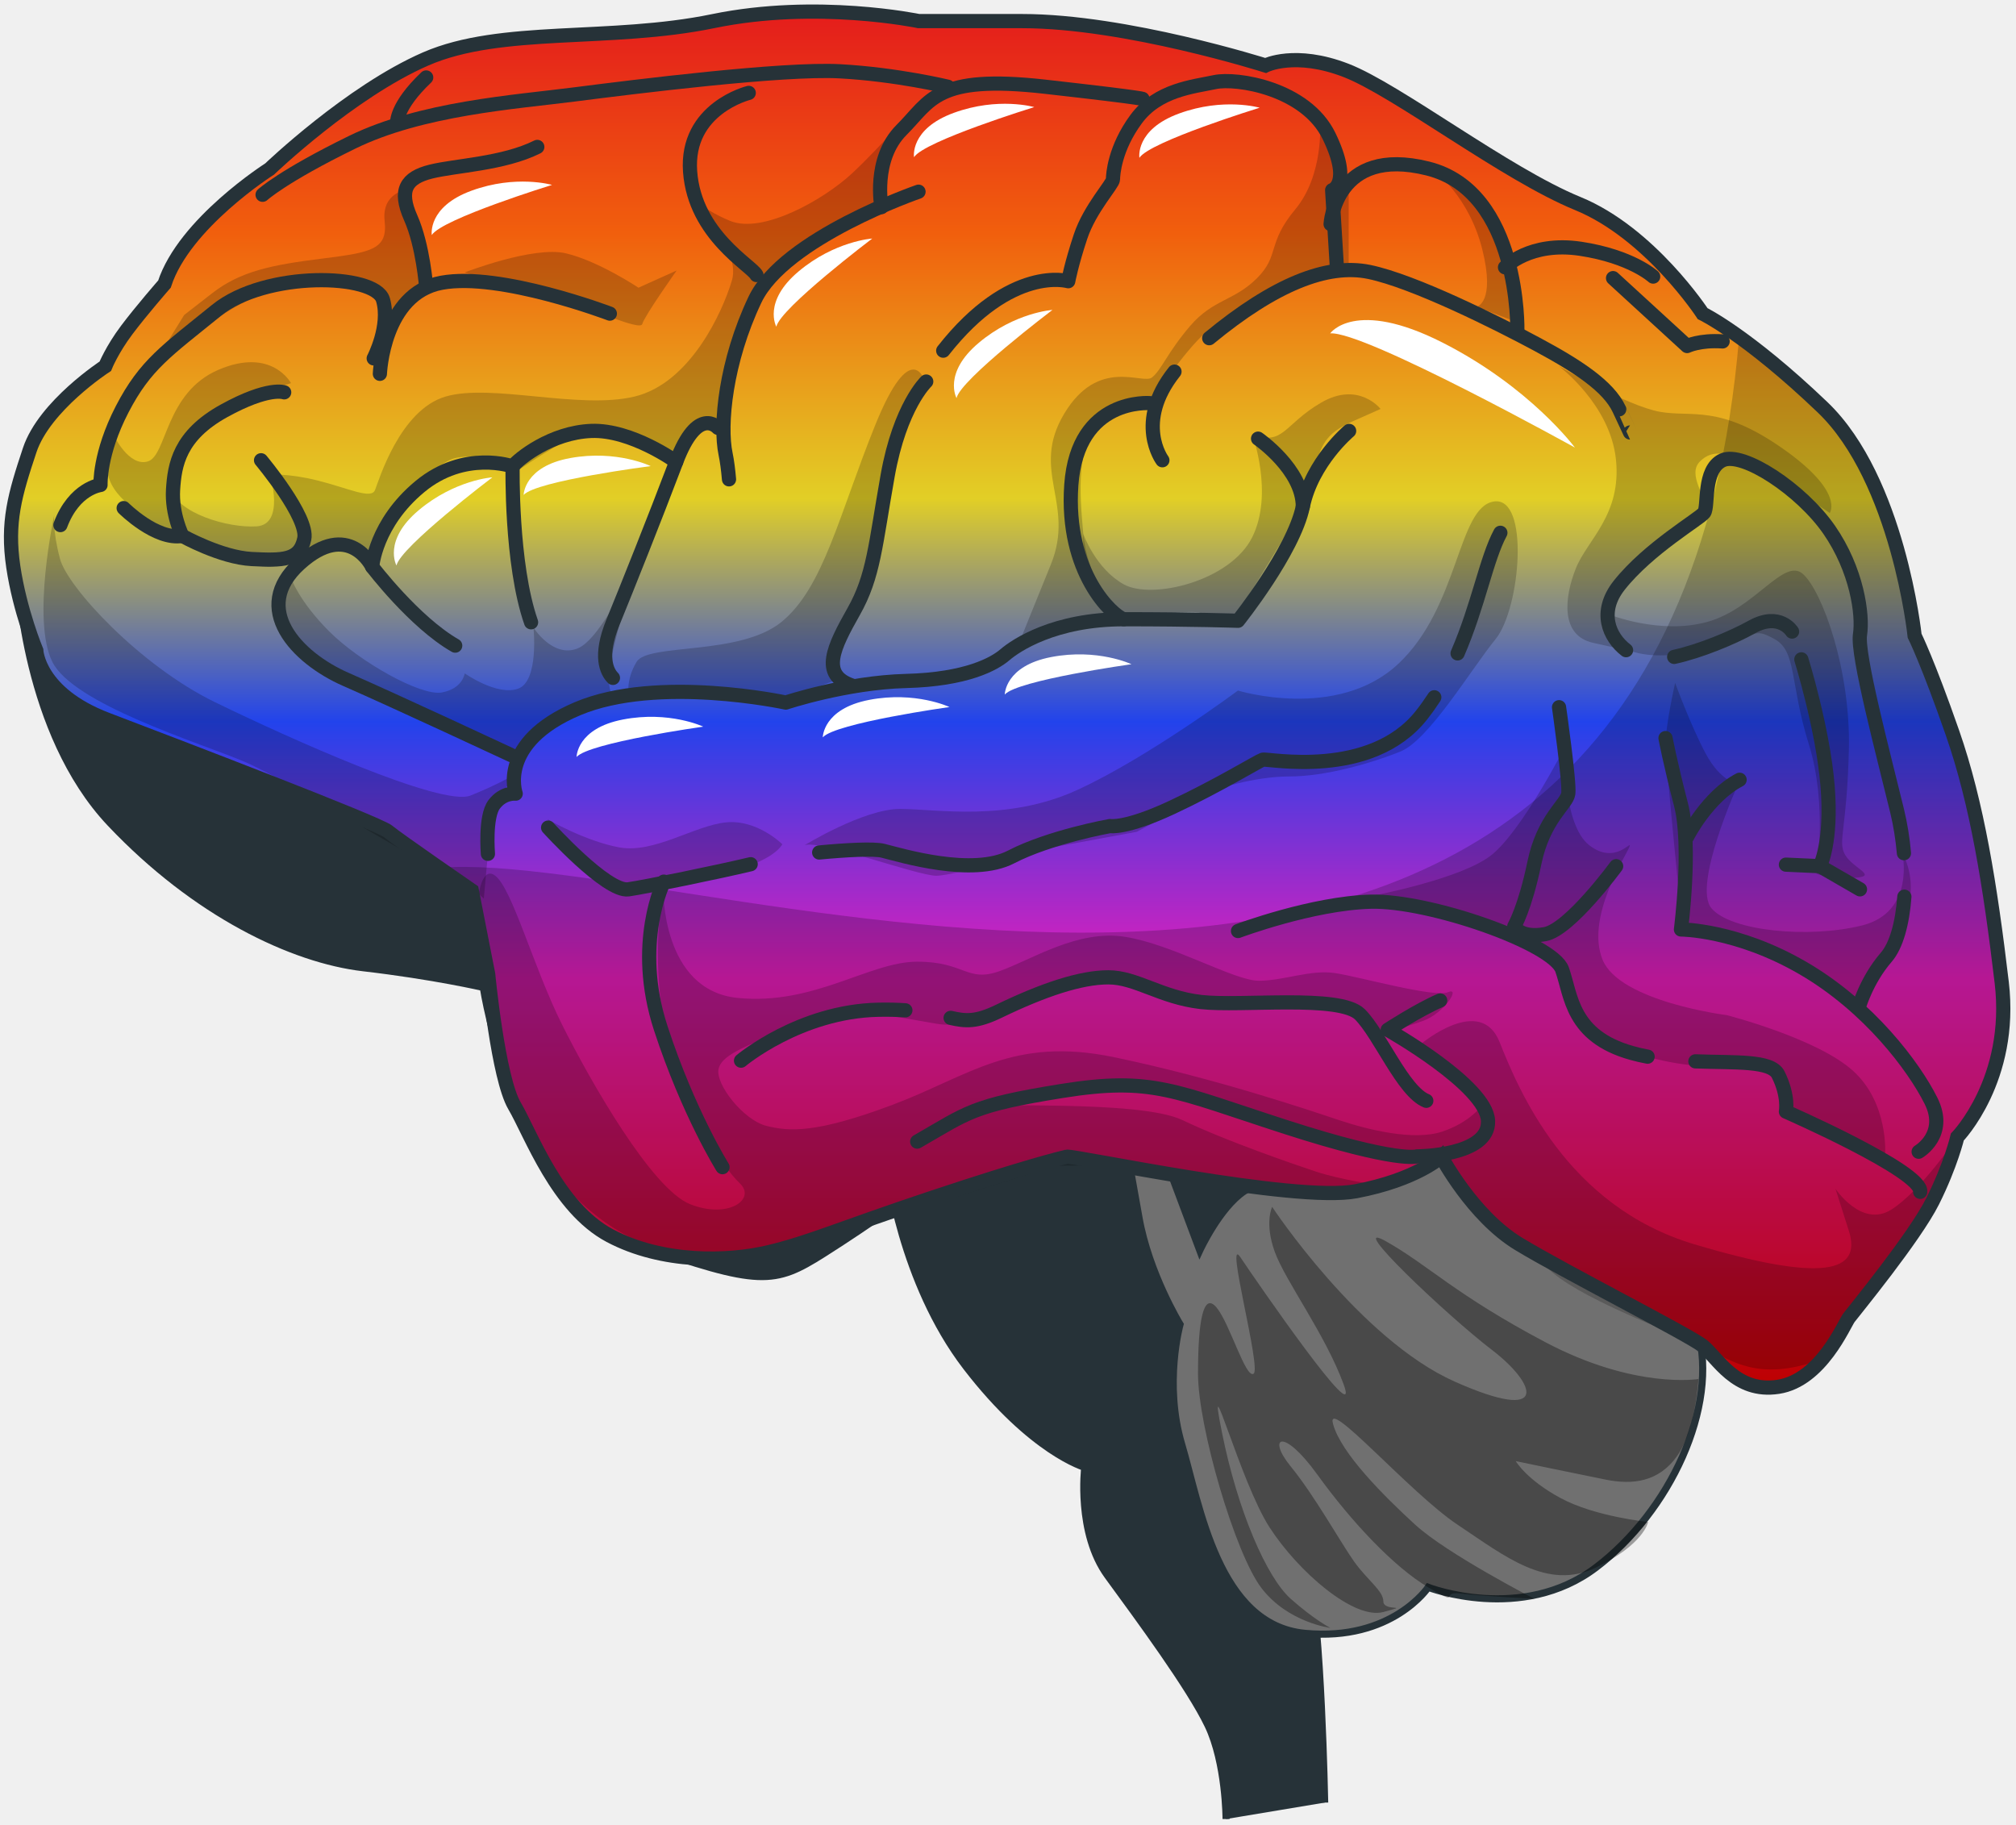
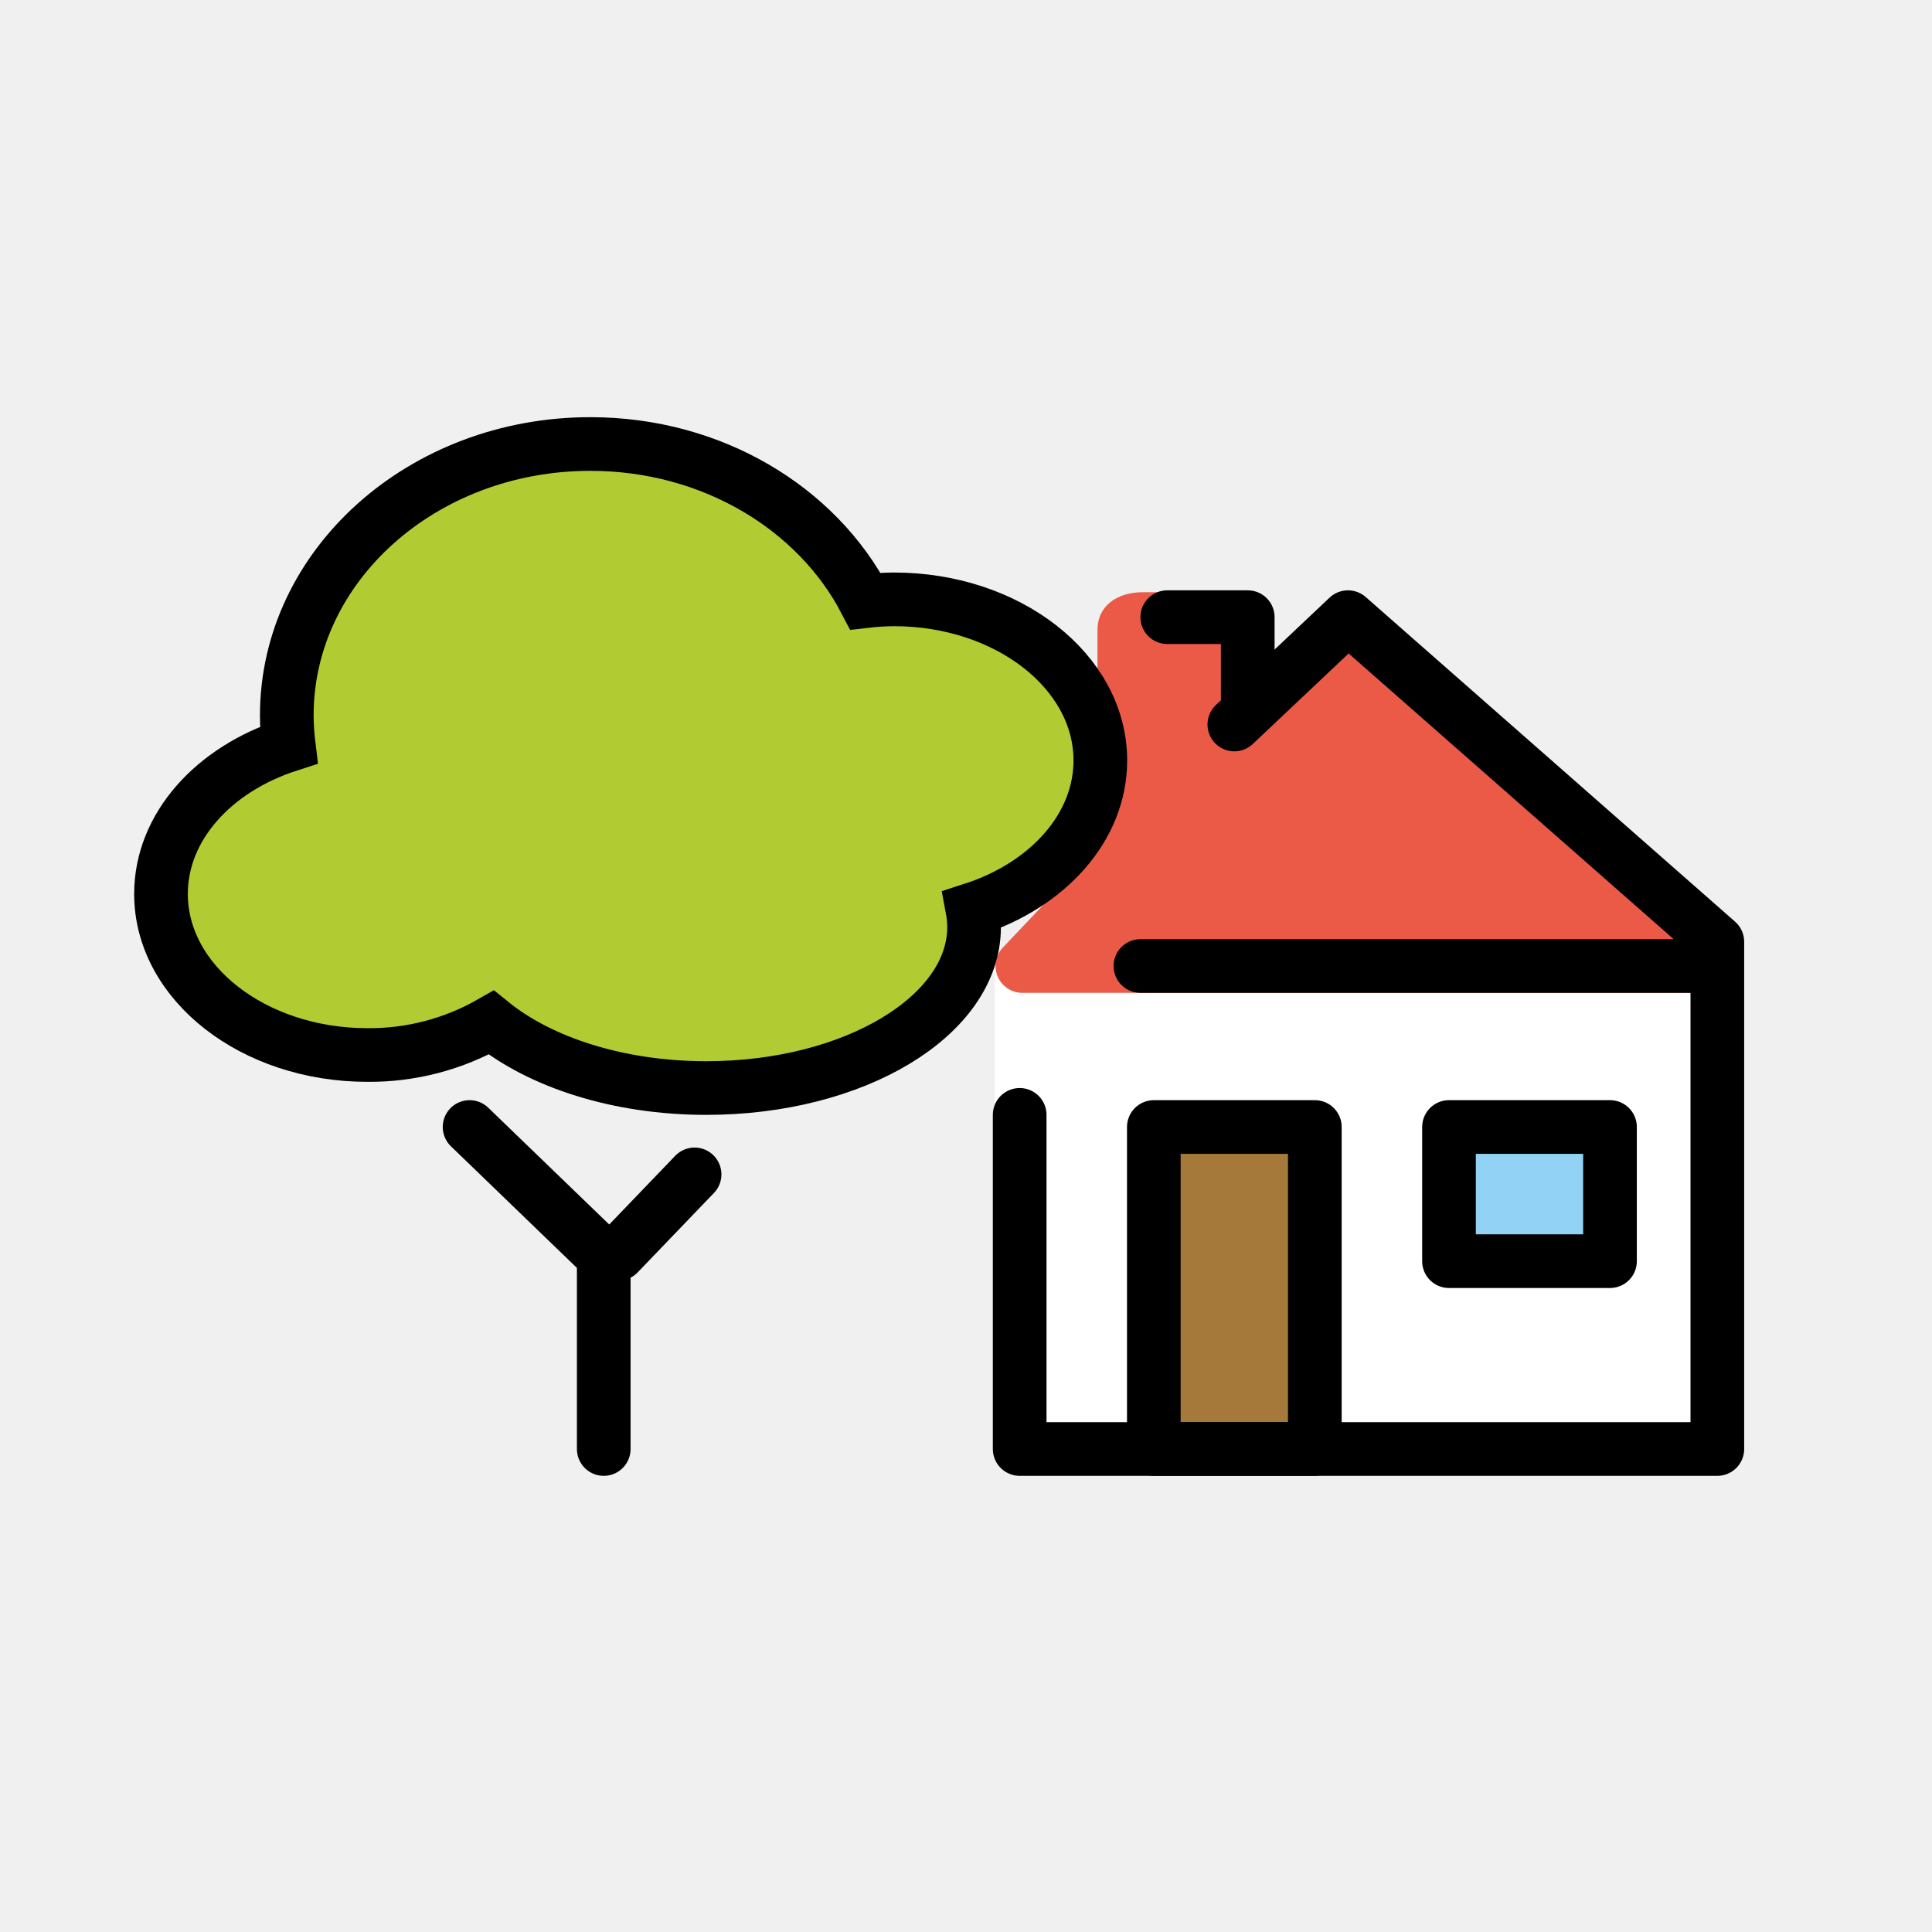
- <svg xmlns="http://www.w3.org/2000/svg" width="284" height="257" viewBox="0 0 284 257" fill="none">
-   <path d="M172.721 256.238C172.721 256.238 172.721 248.367 170.175 243.042C167.628 237.718 160.451 227.994 156.053 221.976C151.655 215.957 152.812 206.697 152.812 206.697C152.812 206.697 145.404 204.614 136.144 192.575C126.884 180.537 125.032 164.332 125.032 164.332L161.147 157.155C161.147 157.155 172.333 142.938 178.12 155.207C183.907 167.477 182.445 213.178 184.297 221.05C186.149 228.921 186.612 253.923 186.612 253.923" fill="#263238" />
-   <path d="M172.721 256.238C172.721 256.238 172.721 248.367 170.175 243.042C167.628 237.718 160.451 227.994 156.053 221.976C151.655 215.957 152.812 206.697 152.812 206.697C152.812 206.697 145.404 204.614 136.144 192.575C126.884 180.537 125.032 164.332 125.032 164.332L161.147 157.155C161.147 157.155 172.333 142.938 178.12 155.207C183.907 167.477 182.445 213.178 184.297 221.05C186.149 228.921 186.612 253.923 186.612 253.923" stroke="#263238" stroke-miterlimit="10" />
-   <path d="M156.979 152.294C156.979 152.294 159.062 163.638 160.451 171.508C161.84 179.379 166.239 186.556 166.239 186.556C166.239 186.556 163.923 194.89 166.47 203.456C169.016 212.022 171.563 228.922 183.832 230.079C196.102 231.237 201.195 223.597 201.195 223.597C201.195 223.597 214.391 228.69 224.808 220.818C235.226 212.947 242.171 198.131 239.161 187.482C236.151 176.833 232.447 171.971 216.705 166.183C200.963 160.396 178.739 165.489 175.266 167.804C171.793 170.119 169.015 176.138 169.015 176.138L163.459 161.322L161.144 151.368L156.979 152.294Z" fill="#707070" stroke="#263238" stroke-miterlimit="10" />
-   <path d="M2.566 81.454C2.566 81.454 3.492 103.215 15.53 115.947C27.568 128.68 41.227 135.162 51.181 136.319C61.136 137.476 68.081 139.098 68.081 139.098C68.081 139.098 72.712 169.193 89.843 175.212C106.974 181.231 109.057 180.999 116.003 176.601C122.948 172.202 128.272 168.266 128.272 168.266C128.272 168.266 96.788 165.257 88.222 147.431C79.656 129.606 65.303 116.178 50.255 108.307C35.208 100.436 8.585 87.935 7.659 86.083C6.733 84.231 2.566 81.454 2.566 81.454Z" fill="#263238" stroke="#263238" stroke-miterlimit="10" />
-   <path d="M23.17 40.014C23.17 40.014 19.929 43.718 17.845 46.497C15.762 49.275 14.835 51.59 14.835 51.59C14.835 51.59 6.27 57.146 4.187 63.396C2.103 69.646 0.946 73.582 1.871 79.833C2.798 86.083 5.112 91.639 5.112 91.639C5.112 91.639 5.343 97.658 15.066 101.362C24.79 105.066 53.265 115.947 54.654 117.105C56.042 118.262 66.46 125.439 66.46 125.439L68.775 137.246C68.775 137.246 70.164 151.83 72.479 155.766C74.794 159.701 78.499 170.118 85.906 174.054C93.314 177.99 102.575 177.758 108.363 176.37C114.15 174.981 118.086 173.129 131.281 168.73C144.476 164.33 149.339 163.174 150.264 162.942C151.19 162.711 182.443 169.425 191.009 167.804C199.575 166.183 203.047 162.942 203.047 162.942C203.047 162.942 207.446 171.277 213.928 175.212C220.411 179.147 237.773 187.945 239.856 189.565C241.939 191.186 244.487 196.278 250.505 195.352C256.524 194.426 259.765 186.555 260.459 185.629C261.154 184.702 269.719 174.285 272.266 169.192C274.812 164.099 275.739 160.163 275.739 160.163C275.739 160.163 283.61 152.061 281.989 138.402C280.368 124.743 278.516 113.168 275.044 103.213C271.572 93.258 269.719 89.554 269.719 89.554C269.719 89.554 267.404 67.562 256.755 57.375C246.107 47.189 239.855 44.179 239.855 44.179C239.855 44.179 232.447 32.835 222.261 28.669C212.075 24.502 196.795 12.695 189.619 9.917C182.443 7.138 178.275 9.222 178.275 9.222C178.275 9.222 158.598 2.972 144.013 2.972C129.428 2.972 129.428 2.972 129.428 2.972C129.428 2.972 115.075 -0.038 100.491 2.972C85.906 5.982 70.626 3.666 59.978 8.297C49.329 12.927 37.985 23.807 37.985 23.807C37.985 23.807 25.948 31.449 23.17 40.014Z" fill="url(#paint0_linear_308_190)" />
-   <path opacity="0.2" d="M275.045 103.214C271.572 93.26 269.72 89.556 269.72 89.556C269.72 89.556 267.405 67.563 256.756 57.377C251.83 52.665 247.859 49.503 244.999 47.45C234.414 173.74 98.645 119.149 61.856 122.247C64.323 123.966 66.461 125.438 66.461 125.438L68.776 137.245C68.776 137.245 70.165 151.83 72.48 155.765C74.795 159.7 78.499 170.118 85.907 174.054C93.315 177.989 102.575 177.758 108.363 176.369C114.15 174.98 118.086 173.128 131.282 168.73C144.478 164.331 149.339 163.174 150.265 162.942C151.191 162.711 182.444 169.425 191.01 167.804C199.575 166.183 203.048 162.942 203.048 162.942C203.048 162.942 207.446 171.277 213.929 175.212C220.411 179.147 237.774 187.945 239.857 189.566C241.94 191.186 244.487 196.279 250.506 195.353C256.524 194.426 259.766 186.556 260.46 185.63C261.154 184.703 269.72 174.286 272.266 169.193C274.813 164.1 275.739 160.164 275.739 160.164C275.739 160.164 283.61 152.062 281.99 138.402C280.37 124.744 278.518 113.17 275.045 103.214Z" fill="black" />
-   <path opacity="0.2" d="M130.284 53.704C130.284 53.704 128.402 47.25 123.291 59.89C118.181 72.53 116.03 82.75 110.113 87.591C104.196 92.432 91.286 90.55 89.673 93.239C88.059 95.929 88.597 98.08 88.597 98.08C88.597 98.08 95.051 97.542 98.01 97.542C100.968 97.542 110.382 98.618 110.382 98.618L117.374 95.929C117.374 95.929 116.298 91.894 116.837 91.088C117.374 90.281 121.678 87.861 123.022 80.868C124.367 73.875 125.174 62.31 125.981 60.697C126.788 59.083 130.284 53.704 130.284 53.704Z" fill="black" />
-   <path opacity="0.2" d="M113.341 119.059C113.341 119.059 121.678 113.949 126.788 113.949C131.898 113.949 141.849 115.831 151.8 111.259C161.751 106.687 174.392 97.274 174.392 97.274C174.392 97.274 188.378 101.577 196.983 93.508C205.59 85.44 205.321 71.454 210.43 70.647C215.54 69.84 214.196 85.708 210.699 90.011C207.203 94.314 201.286 104.266 197.252 105.879C193.218 107.493 186.763 109.375 181.653 109.375C176.542 109.375 171.164 111.258 171.164 111.258L160.137 117.174L146.958 119.595C146.958 119.595 134.587 123.361 131.898 123.361C129.209 123.362 115.492 118.252 113.341 119.059Z" fill="black" />
-   <path opacity="0.2" d="M185.957 17.396C185.957 17.396 186.495 24.658 182.461 29.498C178.427 34.339 180.31 35.954 177.082 39.181C173.855 42.408 170.896 42.139 167.668 45.905C164.441 49.67 163.634 52.09 162.289 53.166C160.944 54.242 154.759 50.208 149.918 58.276C145.077 66.345 151.531 70.917 148.035 79.523C144.539 88.13 143.463 90.819 143.463 90.819L157.18 87.323C157.18 87.323 153.146 81.138 152.608 75.221C152.071 69.304 151.532 62.311 155.298 59.084C159.063 55.857 162.559 55.857 162.559 55.857C162.559 55.857 167.669 48.326 170.359 46.443C173.048 44.561 185.211 38.774 186.764 38.106C188.317 37.438 189.991 37.568 189.991 37.568V24.927L188.109 21.162L185.957 17.396Z" fill="black" />
-   <path opacity="0.2" d="M202.094 24.12C202.094 24.12 206.935 27.616 208.818 35.147C210.701 42.678 208.011 43.216 208.011 43.216L213.659 45.367C213.659 45.367 213.928 38.374 211.239 32.189C208.548 26.002 202.094 24.12 202.094 24.12Z" fill="black" />
-   <path opacity="0.2" d="M129.209 14.707C129.209 14.707 124.099 20.624 120.065 24.39C116.03 28.155 107.424 32.996 102.852 31.114C98.28 29.231 96.935 27.079 96.935 27.079C96.935 27.079 104.466 34.878 103.121 39.451C101.776 44.023 97.204 53.974 89.405 55.857C81.606 57.739 69.234 53.974 62.779 55.857C56.325 57.739 53.366 67.69 52.828 69.035C52.29 70.38 49.062 68.766 44.759 67.69C40.456 66.614 38.035 66.884 38.035 66.884C38.035 66.884 42.876 72.801 41.801 76.028C40.725 79.255 38.305 79.794 38.305 79.794C38.305 79.794 43.684 77.642 46.104 77.104C48.525 76.566 52.828 77.911 52.828 77.911C52.828 77.911 59.552 65.27 64.393 64.464C69.234 63.658 73.268 66.078 73.268 66.078C73.268 66.078 82.143 59.892 85.37 59.892C88.598 59.892 94.514 65.002 94.514 65.002C94.514 65.002 96.397 61.775 98.01 60.968C99.624 60.161 102.045 59.623 102.045 59.623C102.045 59.623 102.582 45.638 106.348 40.528C110.114 35.418 124.637 27.887 124.637 27.887C124.637 27.887 120.871 24.658 129.209 14.707Z" fill="black" />
-   <path opacity="0.2" d="M89.673 78.986C89.673 78.986 84.832 90.013 81.335 91.358C77.84 92.702 75.15 88.399 75.15 88.399C75.15 88.399 75.957 95.93 72.999 97.006C70.04 98.082 65.468 94.854 65.468 94.854C65.468 94.854 65.2 97.006 62.241 97.544C59.283 98.082 50.676 93.241 46.373 88.938C42.07 84.634 40.994 81.407 40.994 81.407C40.994 81.407 38.035 85.442 39.649 88.4C41.263 91.358 50.138 96.738 53.096 98.082C56.055 99.427 72.46 106.151 72.46 106.151C72.46 106.151 77.84 101.848 80.26 100.772C82.68 99.696 86.445 98.351 86.445 98.351C86.445 98.351 85.369 97.006 85.907 93.779C86.446 90.55 89.673 78.986 89.673 78.986Z" fill="black" />
-   <path opacity="0.2" d="M72.461 109.108C72.461 109.108 70.31 110.453 66.275 112.066C62.241 113.68 40.725 103.998 30.236 98.888C19.747 93.778 9.527 82.751 8.451 78.717C7.375 74.682 7.645 72.531 7.645 72.531C7.645 72.531 4.418 87.323 7.376 93.24C10.334 99.157 27.816 104.536 34.27 107.226C40.726 109.915 59.858 122.21 61.857 122.249C63.855 122.287 68.158 126.59 68.158 126.59C68.158 126.59 68.863 118.346 69.234 115.833C69.604 113.318 72.461 109.108 72.461 109.108Z" fill="black" />
-   <path opacity="0.2" d="M226.568 86.516C226.568 86.516 233.83 89.474 240.554 87.592C247.278 85.71 251.311 78.448 254.001 80.868C256.69 83.289 260.725 94.315 260.455 105.611C260.186 116.907 258.842 118.521 259.918 120.403C260.994 122.286 264.49 123.362 261.531 123.63C258.573 123.899 255.883 123.093 255.883 123.093C255.883 123.093 257.497 113.41 254.807 104.804C252.118 96.198 253.13 91.71 249.966 90.012C246.803 88.314 248.084 89.474 239.209 91.626C230.333 93.778 225.031 90.588 226.568 86.516Z" fill="black" />
-   <path opacity="0.2" d="M220.382 105.342C220.382 105.342 220.086 116.103 223.878 119.058C227.67 122.014 230.063 117.982 229.526 119.327C228.988 120.672 223.34 129.278 225.76 135.195C228.181 141.112 243.242 142.994 243.242 142.994C243.242 142.994 255.882 146.222 260.992 150.794C266.102 155.366 265.564 162.627 265.564 162.627L252.117 156.173C252.117 156.173 251.579 150.256 247.276 150.256C242.973 150.256 238.67 150.525 233.29 149.18C227.911 147.835 222.854 145.642 221.457 141.112C220.059 136.582 218.23 133.043 216.885 132.774C215.54 132.506 212.313 131.161 212.313 131.161C212.313 131.161 202.899 127.934 201.286 127.395C199.672 126.858 192.679 126.319 192.679 126.319C192.679 126.319 205.858 123.898 210.161 120.402C214.465 116.907 220.382 105.342 220.382 105.342Z" fill="black" />
-   <path opacity="0.2" d="M267.986 120.134C267.986 120.134 269.868 128.472 262.338 130.354C254.807 132.237 243.78 131.161 241.091 127.934C238.401 124.706 244.856 110.452 244.856 110.452C244.856 110.452 242.435 110.183 240.284 106.149C238.132 102.114 235.981 96.198 235.981 96.198C235.981 96.198 234.636 102.114 234.636 104.804C234.636 107.494 237.057 131.161 237.057 131.161C237.057 131.161 245.126 132.237 250.773 135.464C256.42 138.691 261.531 141.65 261.531 141.65C261.531 141.65 263.144 136.809 264.758 135.195C266.372 133.582 271.483 126.858 267.986 120.134Z" fill="black" />
-   <path opacity="0.2" d="M93.439 125.245C93.439 125.245 93.17 139.499 103.927 140.575C114.685 141.651 122.485 135.465 129.208 135.465C135.932 135.465 136.201 138.423 140.773 136.81C145.345 135.196 151.8 130.893 158.523 131.969C165.247 133.045 173.854 138.154 177.35 138.154C180.846 138.154 184.611 136.541 188.107 137.078C191.603 137.616 202.093 140.574 203.975 139.768C205.858 138.961 203.438 142.726 200.479 143.802C197.521 144.878 194.831 145.416 194.831 145.416C194.831 145.416 192.142 141.92 185.419 141.92C178.695 141.92 167.399 140.575 163.634 140.038C159.868 139.5 155.027 136.542 152.069 137.617C149.111 138.693 135.932 144.341 133.243 144.341C130.553 144.341 120.871 141.114 113.34 144.072C105.81 147.03 101.775 148.375 101.238 150.526C100.7 152.678 104.734 157.788 107.962 158.595C111.189 159.402 114.955 159.671 125.712 155.637C136.47 151.602 142.656 145.954 156.91 148.913C171.164 151.871 184.611 156.443 188.646 157.788C192.68 159.133 199.135 160.746 203.169 159.402C207.203 158.057 208.817 155.636 208.817 155.636C208.817 155.636 209.624 159.939 206.935 160.746C204.245 161.554 201.287 164.242 196.983 163.436C192.68 162.629 164.369 150.909 156.979 152.294C149.588 153.679 137.815 154.56 137.815 155.367C137.815 156.174 160.407 154.83 166.592 157.788C172.778 160.746 182.191 163.974 185.419 165.05C188.646 166.126 194.025 166.932 194.025 166.932C194.025 166.932 178.964 168.008 168.475 165.856C157.986 163.705 148.572 164.242 148.572 164.242C148.572 164.242 114.415 175 112.533 175.27C110.651 175.538 96.934 178.766 88.059 173.925C79.183 169.084 73.267 159.402 71.653 153.216C70.04 147.03 67.081 129.01 67.081 129.01C67.081 129.01 67.35 121.48 69.771 123.362C72.192 125.245 75.15 136.272 79.184 144.34C83.219 152.408 91.825 167.47 97.204 169.621C102.583 171.773 106.61 168.913 104.196 166.662C101.782 164.412 95.859 155.366 93.707 144.878C91.556 134.389 93.439 125.245 93.439 125.245Z" fill="black" />
-   <path opacity="0.2" d="M200.211 147.03C200.211 147.03 208.549 140.037 211.239 146.761C213.928 153.485 220.652 169.89 238.671 175.27C256.691 180.649 262.339 179.304 260.456 173.387C258.574 167.47 258.574 167.47 258.574 167.47C258.574 167.47 262.243 172.966 266.373 170.429C270.503 167.892 275.74 160.166 275.74 160.166C275.74 160.166 269.6 176.346 266.373 179.305C263.146 182.263 263.156 181.738 260.461 185.631C257.766 189.525 260.455 190.87 253.195 192.483C245.934 194.097 242.388 190.685 239.858 189.566C237.327 188.448 223.609 183.395 218.769 179.304C213.929 175.213 204.783 166.126 204.515 165.05C204.246 163.974 203.048 162.943 203.048 162.943C203.048 162.943 210.7 161.015 210.431 157.519C210.162 154.022 200.211 147.03 200.211 147.03Z" fill="black" />
-   <path opacity="0.2" d="M219.575 51.553C219.575 51.553 226.837 56.932 227.644 64.731C228.45 72.53 223.61 76.027 221.996 80.062C220.382 84.096 219.766 89.514 224.417 90.55C229.068 91.587 229.068 91.587 229.068 91.587C229.068 91.587 225.223 84.902 227.644 82.213C230.065 79.523 239.478 72.799 240.015 71.454C240.553 70.11 237.594 66.882 239.478 65C241.36 63.118 243.512 63.924 246.47 65.269C249.429 66.614 257.766 72.262 257.766 72.262C257.766 72.262 259.918 69.303 251.042 63.118C242.167 56.932 238.402 58.814 233.83 58.008C229.258 57.201 219.575 51.553 219.575 51.553Z" fill="black" />
-   <path opacity="0.2" d="M65.468 38.374C65.468 38.374 75.151 34.609 79.723 35.685C84.295 36.761 89.943 40.526 89.943 40.526L95.322 38.105C95.322 38.105 90.75 44.559 90.481 45.635C90.212 46.711 82.951 43.214 78.379 42.139C73.805 41.064 65.468 38.374 65.468 38.374Z" fill="black" />
-   <path opacity="0.2" d="M38.035 66.883C38.035 66.883 40.186 73.876 36.153 74.145C32.119 74.414 24.857 72.262 24.05 68.766C23.243 65.27 28.085 59.083 30.505 57.738C32.926 56.394 40.994 53.973 40.994 53.973C40.994 53.973 38.304 48.862 30.774 52.09C23.243 55.318 23.512 64.193 20.822 65C18.133 65.806 15.982 61.234 15.982 61.234C15.982 61.234 14.002 64.882 15.713 68.227C17.423 71.573 22.954 74.416 24.319 74.951C25.685 75.486 34.4 80.185 38.305 79.792C42.21 79.4 43.415 75.489 42.07 72.262C40.726 69.034 38.035 66.883 38.035 66.883Z" fill="black" />
-   <path opacity="0.2" d="M110.216 118.932C110.216 118.932 106.686 115.402 102.274 115.844C97.862 116.285 92.127 120.256 87.274 119.374C82.421 118.491 77.126 115.403 77.126 115.403C77.126 115.403 83.382 124.942 85.951 125.11C88.519 125.276 107.128 123.786 110.216 118.932Z" fill="black" />
-   <path opacity="0.2" d="M176.396 61.136C176.396 61.136 179.484 69.518 176.396 75.695C173.307 81.872 162.278 84.519 158.307 82.313C154.336 80.106 152.607 75.22 152.607 75.22C152.607 75.22 152.081 83.509 157.179 87.322C157.179 87.322 167.13 85.842 168.895 86.283C170.66 86.724 174.19 86.724 174.19 86.724C174.19 86.724 177.199 81.799 180.366 76.577C183.534 71.354 184.338 69.077 185.22 65.988C186.102 62.9 186.543 61.135 190.514 59.37C194.485 57.606 194.485 57.606 194.485 57.606C194.485 57.606 191.397 53.634 186.102 56.723C180.807 59.812 180.807 62.901 176.396 61.136Z" fill="black" />
-   <path opacity="0.2" d="M57.273 26.722C57.273 26.722 53.743 27.164 54.185 31.134C54.626 35.105 52.42 35.546 45.361 36.429C38.302 37.311 33.89 38.194 29.919 41.282C25.948 44.37 25.948 44.37 25.948 44.37L20.213 53.634C20.213 53.634 32.566 40.398 42.714 39.958C52.861 39.517 53.743 42.164 53.743 43.487C53.743 44.81 53.303 50.546 53.303 50.546C53.303 50.546 55.509 44.37 59.92 39.517L57.273 26.722Z" fill="black" />
-   <path d="M23.17 40.014C23.17 40.014 19.929 43.718 17.845 46.497C15.762 49.275 14.835 51.59 14.835 51.59C14.835 51.59 6.27 57.146 4.187 63.396C2.103 69.646 0.946 73.582 1.871 79.833C2.798 86.083 5.112 91.639 5.112 91.639C5.112 91.639 5.343 97.658 15.066 101.362C24.79 105.066 53.265 115.947 54.654 117.105C56.042 118.262 66.46 125.439 66.46 125.439L68.775 137.246C68.775 137.246 70.164 151.83 72.479 155.766C74.794 159.701 78.499 170.118 85.906 174.054C93.314 177.99 102.575 177.758 108.363 176.37C114.15 174.981 118.086 173.129 131.281 168.73C144.476 164.33 149.339 163.174 150.264 162.942C151.19 162.711 182.443 169.425 191.009 167.804C199.575 166.183 203.047 162.942 203.047 162.942C203.047 162.942 207.446 171.277 213.928 175.212C220.411 179.147 237.773 187.945 239.856 189.565C241.939 191.186 244.487 196.278 250.505 195.352C256.524 194.426 259.765 186.555 260.459 185.629C261.154 184.702 269.719 174.285 272.266 169.192C274.812 164.099 275.739 160.163 275.739 160.163C275.739 160.163 283.61 152.061 281.989 138.402C280.368 124.743 278.516 113.168 275.044 103.213C271.572 93.258 269.719 89.554 269.719 89.554C269.719 89.554 267.404 67.562 256.755 57.375C246.107 47.189 239.855 44.179 239.855 44.179C239.855 44.179 232.447 32.835 222.261 28.669C212.075 24.502 196.795 12.695 189.619 9.917C182.443 7.138 178.275 9.222 178.275 9.222C178.275 9.222 158.598 2.972 144.013 2.972C129.428 2.972 129.428 2.972 129.428 2.972C129.428 2.972 115.075 -0.038 100.491 2.972C85.906 5.982 70.626 3.666 59.978 8.297C49.329 12.927 37.985 23.807 37.985 23.807C37.985 23.807 25.948 31.449 23.17 40.014Z" stroke="#263238" stroke-miterlimit="10" />
-   <path d="M81.223 106.631C81.223 106.631 81.223 102.61 87.758 101.353C94.293 100.096 99.068 102.358 99.068 102.358C99.068 102.358 82.982 104.621 81.223 106.631Z" fill="white" />
-   <path d="M115.908 103.866C115.908 103.866 115.908 99.845 122.443 98.588C128.979 97.331 133.754 99.594 133.754 99.594C133.754 99.594 117.667 101.856 115.908 103.866Z" fill="white" />
-   <path d="M141.546 97.834C141.546 97.834 141.546 93.813 148.081 92.556C154.616 91.299 159.392 93.562 159.392 93.562C159.392 93.562 143.305 95.823 141.546 97.834Z" fill="white" />
-   <path d="M134.75 56.074C134.75 56.074 132.793 52.56 137.891 48.282C142.988 44.005 148.261 43.657 148.261 43.657C148.261 43.657 135.309 53.461 134.75 56.074Z" fill="white" />
-   <path d="M109.364 46.019C109.364 46.019 107.407 42.506 112.505 38.228C117.603 33.95 122.875 33.602 122.875 33.602C122.875 33.602 109.923 43.406 109.364 46.019Z" fill="white" />
-   <path d="M55.852 79.655C55.852 79.655 53.895 76.142 58.993 71.864C64.09 67.586 69.363 67.238 69.363 67.238C69.363 67.238 56.41 77.042 55.852 79.655Z" fill="white" />
-   <path d="M73.765 69.718C73.765 69.718 73.812 65.697 80.362 64.518C86.912 63.338 91.659 65.656 91.659 65.656C91.659 65.656 75.547 67.729 73.765 69.718Z" fill="white" />
-   <path d="M187.387 46.961C187.387 46.961 190.843 41.981 203.202 48.253C215.562 54.524 221.86 63.046 221.86 63.046C221.86 63.046 192.152 46.578 187.387 46.961Z" fill="white" />
-   <path d="M60.829 33.105C60.829 33.105 60.189 29.134 66.441 26.854C72.693 24.574 77.767 26.046 77.767 26.046C77.767 26.046 62.246 30.839 60.829 33.105Z" fill="white" />
-   <path d="M160.513 22.23C160.513 22.23 159.873 18.26 166.125 15.98C172.377 13.699 177.452 15.173 177.452 15.173C177.452 15.173 161.93 19.965 160.513 22.23Z" fill="white" />
-   <path d="M128.761 22.143C128.761 22.143 128.121 18.173 134.373 15.893C140.625 13.612 145.699 15.086 145.699 15.086C145.699 15.086 130.177 19.878 128.761 22.143Z" fill="white" />
-   <path opacity="0.35" d="M179.213 170.01C179.213 170.01 191.522 188.66 204.949 194.627C218.376 200.595 216.511 195 210.17 190.151C203.83 185.302 189.283 171.502 195.251 174.858C201.219 178.215 204.949 182.318 217.63 189.032C230.312 195.746 239.263 194.254 239.263 194.254C239.263 194.254 238.89 201.34 236.279 205.07C233.668 208.8 229.938 209.174 226.209 208.427C222.479 207.682 213.527 205.816 213.527 205.816C213.527 205.816 215.019 208.427 219.868 211.038C224.717 213.649 232.176 214.394 232.176 214.394C232.176 214.394 231.615 217.542 224.809 220.817C218.002 224.092 212.035 219.243 205.322 214.767C198.608 210.291 186.672 196.491 187.791 200.594C188.91 204.697 194.878 210.664 199.354 214.767C203.83 218.87 216.138 225.211 216.138 225.211C216.138 225.211 208.678 224.838 205.694 224.466C202.71 224.093 206.021 226.455 201.195 223.595C196.37 220.735 190.402 214.395 185.553 207.681C180.704 200.967 178.466 202.459 181.823 206.562C185.18 210.665 188.91 217.378 190.774 219.989C192.639 222.6 194.878 224.092 194.878 225.583C194.878 227.074 198.981 225.956 194.878 227.075C190.774 228.194 182.942 221.481 178.839 215.14C174.736 208.799 169.887 190.523 172.126 201.713C174.364 212.902 178.466 222.227 181.823 225.21C185.18 228.194 187.418 229.314 187.418 229.314C187.418 229.314 181.45 228.568 177.72 223.719C173.99 218.87 168.768 200.967 168.768 193.507C168.768 186.047 169.514 181.945 171.379 184.182C173.244 186.42 175.482 194.253 176.601 193.507C177.72 192.762 172.498 173.739 174.736 177.096C176.974 180.453 191.894 202.086 189.282 194.999C186.671 187.913 181.077 180.453 179.585 176.35C178.094 172.249 179.213 170.01 179.213 170.01Z" fill="black" />
-   <path d="M68.735 120.275C68.735 120.275 68.299 115.057 69.604 113.318C70.909 111.578 72.648 111.796 72.648 111.796C72.648 111.796 70.04 104.621 81.345 99.838C92.651 95.054 110.697 98.968 110.697 98.968C110.697 98.968 119.176 96.142 127.656 95.924C136.136 95.706 140.049 93.532 141.572 92.228C143.093 90.923 148.529 87.227 158.313 87.227C168.097 87.227 174.403 87.445 174.403 87.445C174.403 87.445 182.23 77.661 183.535 71.355C184.84 65.05 190.057 60.702 190.057 60.702" stroke="#263238" stroke-width="2" stroke-miterlimit="10" stroke-linecap="round" stroke-linejoin="round" />
-   <path d="M177.228 61.789C177.228 61.789 183.534 66.138 183.534 71.355" stroke="#263238" stroke-width="2" stroke-miterlimit="10" stroke-linecap="round" stroke-linejoin="round" />
-   <path d="M162.008 56.788C162.008 56.788 151.789 55.918 150.919 68.311C150.05 80.704 156.79 86.792 158.312 87.227" stroke="#263238" stroke-width="2" stroke-miterlimit="10" stroke-linecap="round" stroke-linejoin="round" />
-   <path d="M170.346 47.64C179.511 40.074 186.963 37.082 192.882 38.307C199.188 39.612 210.929 45.482 216.582 48.526C222.234 51.57 226.583 54.396 228.105 57.658C229.627 60.919 229.626 60.919 229.626 60.919" stroke="#263238" stroke-width="2" stroke-miterlimit="10" stroke-linecap="round" stroke-linejoin="round" />
-   <path d="M163.748 64.833C163.748 64.833 159.753 59.506 165.455 52.348" stroke="#263238" stroke-width="2" stroke-miterlimit="10" stroke-linecap="round" stroke-linejoin="round" />
-   <path d="M188.317 37.438L187.665 26.784C187.665 26.784 190.491 25.914 187.23 19.174C183.968 12.434 174.184 10.912 171.14 11.565C168.096 12.217 163.095 12.652 160.051 16.783C157.007 20.914 156.79 24.61 156.79 25.262C156.79 25.914 153.528 29.394 152.224 33.307C150.92 37.221 150.485 39.613 150.485 39.613C150.485 39.613 142.44 37.221 132.874 49.397" stroke="#263238" stroke-width="2" stroke-miterlimit="10" stroke-linecap="round" stroke-linejoin="round" />
-   <path d="M130.482 53.744C130.482 53.744 126.786 57.222 125.047 67.006C123.308 76.79 123.09 81.139 120.264 86.139C117.437 91.14 115.481 95.054 120.046 96.575" stroke="#263238" stroke-width="2" stroke-miterlimit="10" stroke-linecap="round" stroke-linejoin="round" />
-   <path d="M129.395 27.002C129.395 27.002 110.479 33.524 106.349 42.221C102.218 50.918 101.348 59.832 102.218 63.963C102.424 64.944 102.582 66.181 102.698 67.522" stroke="#263238" stroke-width="2" stroke-miterlimit="10" stroke-linecap="round" stroke-linejoin="round" />
-   <path d="M101.13 60.266C101.13 60.266 98.304 57.005 95.26 65.05C92.216 73.094 88.302 82.878 86.346 87.662C84.389 92.445 85.476 94.619 86.346 95.489" stroke="#263238" stroke-width="2" stroke-miterlimit="10" stroke-linecap="round" stroke-linejoin="round" />
-   <path d="M95.26 65.05C95.26 65.05 88.955 60.485 83.302 60.702C77.649 60.919 73.083 64.615 72.213 65.702C72.213 65.702 65.473 63.31 59.167 68.529C52.862 73.747 52.428 79.834 52.428 79.834C52.428 79.834 49.166 73.094 42.208 79.399C35.251 85.704 41.774 92.662 48.731 95.706C55.688 98.75 72.047 106.382 72.047 106.382" stroke="#263238" stroke-width="2" stroke-miterlimit="10" stroke-linecap="round" stroke-linejoin="round" />
-   <path d="M52.427 79.835C52.427 79.835 58.372 87.658 64.127 90.946" stroke="#263238" stroke-width="2" stroke-miterlimit="10" stroke-linecap="round" stroke-linejoin="round" />
-   <path d="M72.213 65.702C72.213 65.702 71.938 79.436 74.815 87.658" stroke="#263238" stroke-width="2" stroke-miterlimit="10" stroke-linecap="round" stroke-linejoin="round" />
-   <path d="M52.645 50.483C52.645 50.483 55.036 45.918 53.95 42.222C52.862 38.526 37.426 38.09 30.468 43.743C23.51 49.396 20.466 51.353 17.206 57.658C13.944 63.964 14.162 68.312 14.162 68.312C14.162 68.312 10.466 68.747 8.509 73.965" stroke="#263238" stroke-width="2" stroke-miterlimit="10" stroke-linecap="round" stroke-linejoin="round" />
-   <path d="M40.035 55.266C40.035 55.266 37.86 54.397 31.555 57.875C25.25 61.354 24.598 65.485 24.38 68.964C24.163 72.442 25.685 75.486 25.685 75.486C25.685 75.486 31.121 78.53 35.469 78.748C39.818 78.966 42.209 78.966 42.862 75.922C43.514 72.878 36.774 64.833 36.774 64.833" stroke="#263238" stroke-width="2" stroke-miterlimit="10" stroke-linecap="round" stroke-linejoin="round" />
-   <path d="M17.422 71.573C17.422 71.573 21.988 76.138 25.684 75.486" stroke="#263238" stroke-width="2" stroke-miterlimit="10" stroke-linecap="round" stroke-linejoin="round" />
-   <path d="M53.515 52.657C53.515 52.657 53.95 41.35 62.212 39.829C70.474 38.307 85.911 44.178 85.911 44.178" stroke="#263238" stroke-width="2" stroke-miterlimit="10" stroke-linecap="round" stroke-linejoin="round" />
-   <path d="M60.037 40.482C60.037 40.482 59.603 34.611 57.863 30.698C56.123 26.784 57.211 25.045 60.689 24.175C64.168 23.306 70.908 23.088 75.692 20.697" stroke="#263238" stroke-width="2" stroke-miterlimit="10" stroke-linecap="round" stroke-linejoin="round" />
-   <path d="M105.478 13.086C105.478 13.086 96.564 15.261 97.217 24.175C97.869 33.09 105.914 37.438 106.566 38.742" stroke="#263238" stroke-width="2" stroke-miterlimit="10" stroke-linecap="round" stroke-linejoin="round" />
-   <path d="M124.177 29.175C124.177 29.175 122.872 22.435 127.003 18.304C131.135 14.173 131.787 10.477 147.223 12.216C162.66 13.955 160.921 13.955 160.921 13.955" stroke="#263238" stroke-width="2" stroke-miterlimit="10" stroke-linecap="round" stroke-linejoin="round" />
-   <path d="M133.527 12.217C133.527 12.217 126.352 10.478 118.307 10.042C110.262 9.607 89.39 12.217 80.91 13.304C72.431 14.391 59.385 15.261 49.601 20.044C39.817 24.827 36.991 27.436 36.991 27.436" stroke="#263238" stroke-width="2" stroke-miterlimit="10" stroke-linecap="round" stroke-linejoin="round" />
-   <path d="M55.95 17.33C55.95 17.33 55.689 15.043 60.038 10.912" stroke="#263238" stroke-width="2" stroke-miterlimit="10" stroke-linecap="round" stroke-linejoin="round" />
-   <path d="M205.336 92.041C208.267 85.286 209.393 78.689 211.363 75.051" stroke="#263238" stroke-width="2" stroke-miterlimit="10" stroke-linecap="round" stroke-linejoin="round" />
-   <path d="M115.398 120.086C119.122 119.732 123.09 119.514 124.394 119.841C127.003 120.493 137.005 123.537 142.441 120.71C147.876 117.884 156.356 116.362 156.356 116.362C156.356 116.362 158.53 116.797 165.053 113.753C171.575 110.709 177.229 107.23 177.881 107.013C178.533 106.795 193.101 109.839 200.275 100.707C200.914 99.894 201.505 99.063 202.053 98.222" stroke="#263238" stroke-width="2" stroke-miterlimit="10" stroke-linecap="round" stroke-linejoin="round" />
-   <path d="M77.214 116.579C77.214 116.579 85.476 125.711 88.519 125.276C90.927 124.932 101.229 122.819 105.75 121.736" stroke="#263238" stroke-width="2" stroke-miterlimit="10" stroke-linecap="round" stroke-linejoin="round" />
-   <path d="M93.52 124.189C93.52 124.189 89.171 132.886 93.085 144.844C96.999 156.802 101.782 164.412 101.782 164.412" stroke="#263238" stroke-width="2" stroke-miterlimit="10" stroke-linecap="round" stroke-linejoin="round" />
-   <path d="M133.916 143.382C136.034 143.862 137.498 143.999 140.702 142.453C147.007 139.409 152.225 137.67 156.138 137.67C160.052 137.67 163.531 140.496 169.184 141.148C174.837 141.8 188.752 140.061 191.578 142.887C194.405 145.714 197.666 153.758 200.927 155.063" stroke="#263238" stroke-width="2" stroke-miterlimit="10" stroke-linecap="round" stroke-linejoin="round" />
-   <path d="M104.391 149.41C104.391 149.41 112.653 142.453 123.742 142.235C125.192 142.207 126.446 142.242 127.542 142.317" stroke="#263238" stroke-width="2" stroke-miterlimit="10" stroke-linecap="round" stroke-linejoin="round" />
-   <path d="M202.884 140.93C199.84 142.235 195.492 145.062 195.492 145.062C195.492 145.062 209.407 152.889 209.624 157.89C209.842 162.89 199.623 162.89 199.623 162.89C199.623 162.89 196.971 163.869 181.176 158.774C165.382 153.678 162.325 151.641 149.588 153.678C136.85 155.716 136.34 156.735 129.208 160.811" stroke="#263238" stroke-width="2" stroke-miterlimit="10" stroke-linecap="round" stroke-linejoin="round" />
-   <path d="M238.833 149.506C244.53 149.715 249.497 149.362 250.499 151.367C252.021 154.411 251.587 156.586 251.587 156.586C251.587 156.586 270.937 165.065 270.503 167.891" stroke="#263238" stroke-width="2" stroke-miterlimit="10" stroke-linecap="round" stroke-linejoin="round" />
-   <path d="M174.402 131.146C174.402 131.146 184.838 127.233 193.1 127.015C201.362 126.798 218.756 132.886 220.06 136.582C221.365 140.278 221.365 145.93 229.844 148.322C230.584 148.531 231.34 148.703 232.105 148.846" stroke="#263238" stroke-width="2" stroke-miterlimit="10" stroke-linecap="round" stroke-linejoin="round" />
-   <path d="M270.285 162.238C270.285 162.238 274.416 159.846 272.024 155.062C269.632 150.279 263.327 141.8 253.978 136.364C244.629 130.929 236.801 130.929 236.801 130.929C236.801 130.929 238.322 119.188 236.801 113.318C235.279 107.447 234.626 103.969 234.626 103.969" stroke="#263238" stroke-width="2" stroke-miterlimit="10" stroke-linecap="round" stroke-linejoin="round" />
-   <path d="M237.671 117.884C237.671 117.884 240.498 112.231 245.063 109.839" stroke="#263238" stroke-width="2" stroke-miterlimit="10" stroke-linecap="round" stroke-linejoin="round" />
-   <path d="M219.626 99.62C219.626 99.62 221.147 110.274 220.93 111.796C220.713 113.318 217.451 115.274 216.147 121.58C214.842 127.886 213.321 130.494 213.321 130.494C213.321 130.494 214.19 132.234 217.67 131.582C221.148 130.93 227.671 122.015 227.671 122.015" stroke="#263238" stroke-width="2" stroke-miterlimit="10" stroke-linecap="round" stroke-linejoin="round" />
-   <path d="M268.274 126.309C268.002 130.059 267.132 133.212 265.719 134.842C262.893 138.104 261.806 142.018 261.806 142.018" stroke="#263238" stroke-width="2" stroke-miterlimit="10" stroke-linecap="round" stroke-linejoin="round" />
-   <path d="M229.068 91.587C226.67 89.744 225.125 86.207 228.105 82.444C232.236 77.226 239.412 73.094 240.064 72.225C240.716 71.355 239.846 66.137 242.672 64.833C245.499 63.528 253.761 68.964 257.675 74.617C261.588 80.27 262.458 86.575 262.023 89.402C261.588 92.228 265.285 106.143 267.242 114.188C267.718 116.145 268.039 118.179 268.213 120.185" stroke="#263238" stroke-width="2" stroke-miterlimit="10" stroke-linecap="round" stroke-linejoin="round" />
-   <path d="M252.456 88.966C252.456 88.966 250.717 86.14 246.803 88.314C244.022 89.859 239.486 91.733 235.845 92.533" stroke="#263238" stroke-width="2" stroke-miterlimit="10" stroke-linecap="round" stroke-linejoin="round" />
-   <path d="M253.761 92.88C253.761 92.88 256.805 102.664 257.457 110.709C258.109 118.754 256.37 122.014 256.37 122.014L251.586 121.797" stroke="#263238" stroke-width="2" stroke-miterlimit="10" stroke-linecap="round" stroke-linejoin="round" />
-   <path d="M256.37 122.014L262.022 125.276" stroke="#263238" stroke-width="2" stroke-miterlimit="10" stroke-linecap="round" stroke-linejoin="round" />
-   <path d="M187.446 31.567C187.446 31.567 188.098 20.478 201.144 23.74C214.189 27.002 213.754 46.57 213.754 46.57" stroke="#263238" stroke-width="2" stroke-miterlimit="10" stroke-linecap="round" stroke-linejoin="round" />
-   <path d="M212.015 37.655C212.015 37.655 215.494 33.959 222.669 35.046C229.844 36.134 232.887 38.96 232.887 38.96" stroke="#263238" stroke-width="2" stroke-miterlimit="10" stroke-linecap="round" stroke-linejoin="round" />
-   <path d="M227.235 39.177L237.671 48.743C237.671 48.743 239.411 47.874 242.672 48.091" stroke="#263238" stroke-width="2" stroke-miterlimit="10" stroke-linecap="round" stroke-linejoin="round" />
-   <path d="M23.17 40.014C23.17 40.014 19.929 43.718 17.845 46.497C15.762 49.275 14.835 51.59 14.835 51.59C14.835 51.59 6.27 57.146 4.187 63.396C2.103 69.646 0.946 73.582 1.871 79.833C2.798 86.083 5.112 91.639 5.112 91.639C5.112 91.639 5.343 97.658 15.066 101.362C24.79 105.066 53.265 115.947 54.654 117.105C56.042 118.262 66.46 125.439 66.46 125.439L68.775 137.246C68.775 137.246 70.164 151.83 72.479 155.766C74.794 159.701 78.499 170.118 85.906 174.054C93.314 177.99 102.575 177.758 108.363 176.37C114.15 174.981 118.086 173.129 131.281 168.73C144.476 164.33 149.339 163.174 150.264 162.942C151.19 162.711 182.443 169.425 191.009 167.804C199.575 166.183 203.047 162.942 203.047 162.942C203.047 162.942 207.446 171.277 213.928 175.212C220.411 179.147 237.773 187.945 239.856 189.565C241.939 191.186 244.487 196.278 250.505 195.352C256.524 194.426 259.765 186.555 260.459 185.629C261.154 184.702 269.719 174.285 272.266 169.192C274.812 164.099 275.739 160.163 275.739 160.163C275.739 160.163 283.61 152.061 281.989 138.402C280.368 124.743 278.516 113.168 275.044 103.213C271.572 93.258 269.719 89.554 269.719 89.554C269.719 89.554 267.404 67.562 256.755 57.375C246.107 47.189 239.855 44.179 239.855 44.179C239.855 44.179 232.447 32.835 222.261 28.669C212.075 24.502 196.795 12.695 189.619 9.917C182.443 7.138 178.275 9.222 178.275 9.222C178.275 9.222 158.598 2.972 144.013 2.972C129.428 2.972 129.428 2.972 129.428 2.972C129.428 2.972 115.075 -0.038 100.491 2.972C85.906 5.982 70.626 3.666 59.978 8.297C49.329 12.927 37.985 23.807 37.985 23.807C37.985 23.807 25.948 31.449 23.17 40.014Z" stroke="#263238" stroke-width="2" stroke-miterlimit="10" />
-   <defs>
-     <linearGradient id="paint0_linear_308_190" x1="141.879" y1="1.634" x2="141.879" y2="195.464" gradientUnits="userSpaceOnUse">
-       <stop stop-color="#E41C1C" />
-       <stop offset="0.161" stop-color="#F15F0D" />
-       <stop offset="0.354" stop-color="#E2CF26" />
-       <stop offset="0.516" stop-color="#2243EC" />
-       <stop offset="0.703" stop-color="#E41DB8" />
-       <stop offset="1" stop-color="#ED0000" />
-     </linearGradient>
-   </defs>
+ <svg xmlns="http://www.w3.org/2000/svg" id="emoji" viewBox="0 0 72 72" version="1.1">
+   <g id="color">
+     <rect x="37.075" y="36.053" width="26.884" height="18.114" fill="#FFFFFF" />
+     <polygon fill="#EA5A47" stroke="#EA5A47" stroke-linecap="round" stroke-linejoin="round" stroke-miterlimit="10" stroke-width="2" points="50.235,23.2 38.1,36 63.5,36" />
+     <path fill="#EA5A47" d="M47.3,26l-6.4,6.059v-8.573c0-0.931,0.755-1.416,1.686-1.416h3.028 c0.931,0,1.686,0.485,1.686,1.416C47.3,23.486,47.3,26,47.3,26z" />
+     <rect x="43" y="42" width="6" height="12" fill="#A57939" />
+     <rect x="54" y="42" width="6" height="5" fill="#92D3F5" />
+     <path fill="#B1CC33" d="M41.006,28.339c0-3.312-3.445-6.003-7.694-6.003c-0.355,0.003-0.71,0.025-1.062,0.066 c-1.8-3.455-5.707-5.855-10.25-5.855c-6.248,0-11.312,4.529-11.312,10.114c0.001,0.369,0.025,0.738,0.07,1.104 C7.966,28.666,6,30.81,6,33.314c0,3.312,3.445,6.003,7.694,6.003c1.615,0.014,3.206-0.402,4.614-1.207 c1.818,1.477,4.726,2.438,8.015,2.438c5.511,0,9.978-2.688,9.978-6.003c-0.001-0.219-0.021-0.438-0.061-0.653 C39.036,32.99,41.006,30.845,41.006,28.339z" />
+   </g>
+   <g id="hair" />
+   <g id="skin" />
+   <g id="skin-shadow" />
+   <g id="line">
+     <polyline fill="none" stroke="#000000" stroke-linecap="round" stroke-linejoin="round" stroke-miterlimit="10" stroke-width="2" points="46,27 50.235,23 64,35.098 64,54 38,54 38,41.548" />
+     <rect x="43" y="42" width="6" height="12" fill="none" stroke="#000000" stroke-linecap="round" stroke-linejoin="round" stroke-miterlimit="10" stroke-width="2" />
+     <rect x="54" y="42" width="6" height="5" fill="none" stroke="#000000" stroke-linecap="round" stroke-linejoin="round" stroke-miterlimit="10" stroke-width="2" />
+     <polyline fill="none" stroke="#000000" stroke-linecap="round" stroke-linejoin="round" stroke-miterlimit="10" stroke-width="2" points="43.5,23 46.5,23 46.5,26" />
+     <path fill="none" stroke="#000000" stroke-miterlimit="10" stroke-width="2" d="M31.245,39.34" />
+     <polyline fill="none" stroke="#000000" stroke-linecap="round" stroke-linejoin="round" stroke-width="2" points="22.5,54 22.5,46.827 17.5,42" />
+     <line x1="23.041" x2="25.885" y1="46.727" y2="43.766" fill="none" stroke="#000000" stroke-linecap="round" stroke-linejoin="round" stroke-width="2" />
+     <path fill="none" stroke="#000000" stroke-linecap="round" stroke-miterlimit="10" stroke-width="2" d="M41.006,28.339 c0-3.312-3.445-6.003-7.694-6.003c-0.355,0.003-0.71,0.025-1.062,0.066c-1.8-3.455-5.707-5.855-10.25-5.855 c-6.248,0-11.312,4.529-11.312,10.114c0.001,0.369,0.025,0.738,0.07,1.104C7.966,28.666,6,30.81,6,33.314 c0,3.312,3.445,6.003,7.694,6.003c1.615,0.014,3.206-0.402,4.614-1.207c1.818,1.477,4.726,2.438,8.015,2.438 c5.511,0,9.978-2.688,9.978-6.003c-0.001-0.219-0.021-0.438-0.061-0.653 C39.036,32.99,41.006,30.845,41.006,28.339z" />
+     <line x1="63.5" x2="42.5" y1="36" y2="36" fill="none" stroke="#000000" stroke-linecap="round" stroke-linejoin="round" stroke-miterlimit="10" stroke-width="2" />
+   </g>
</svg>
